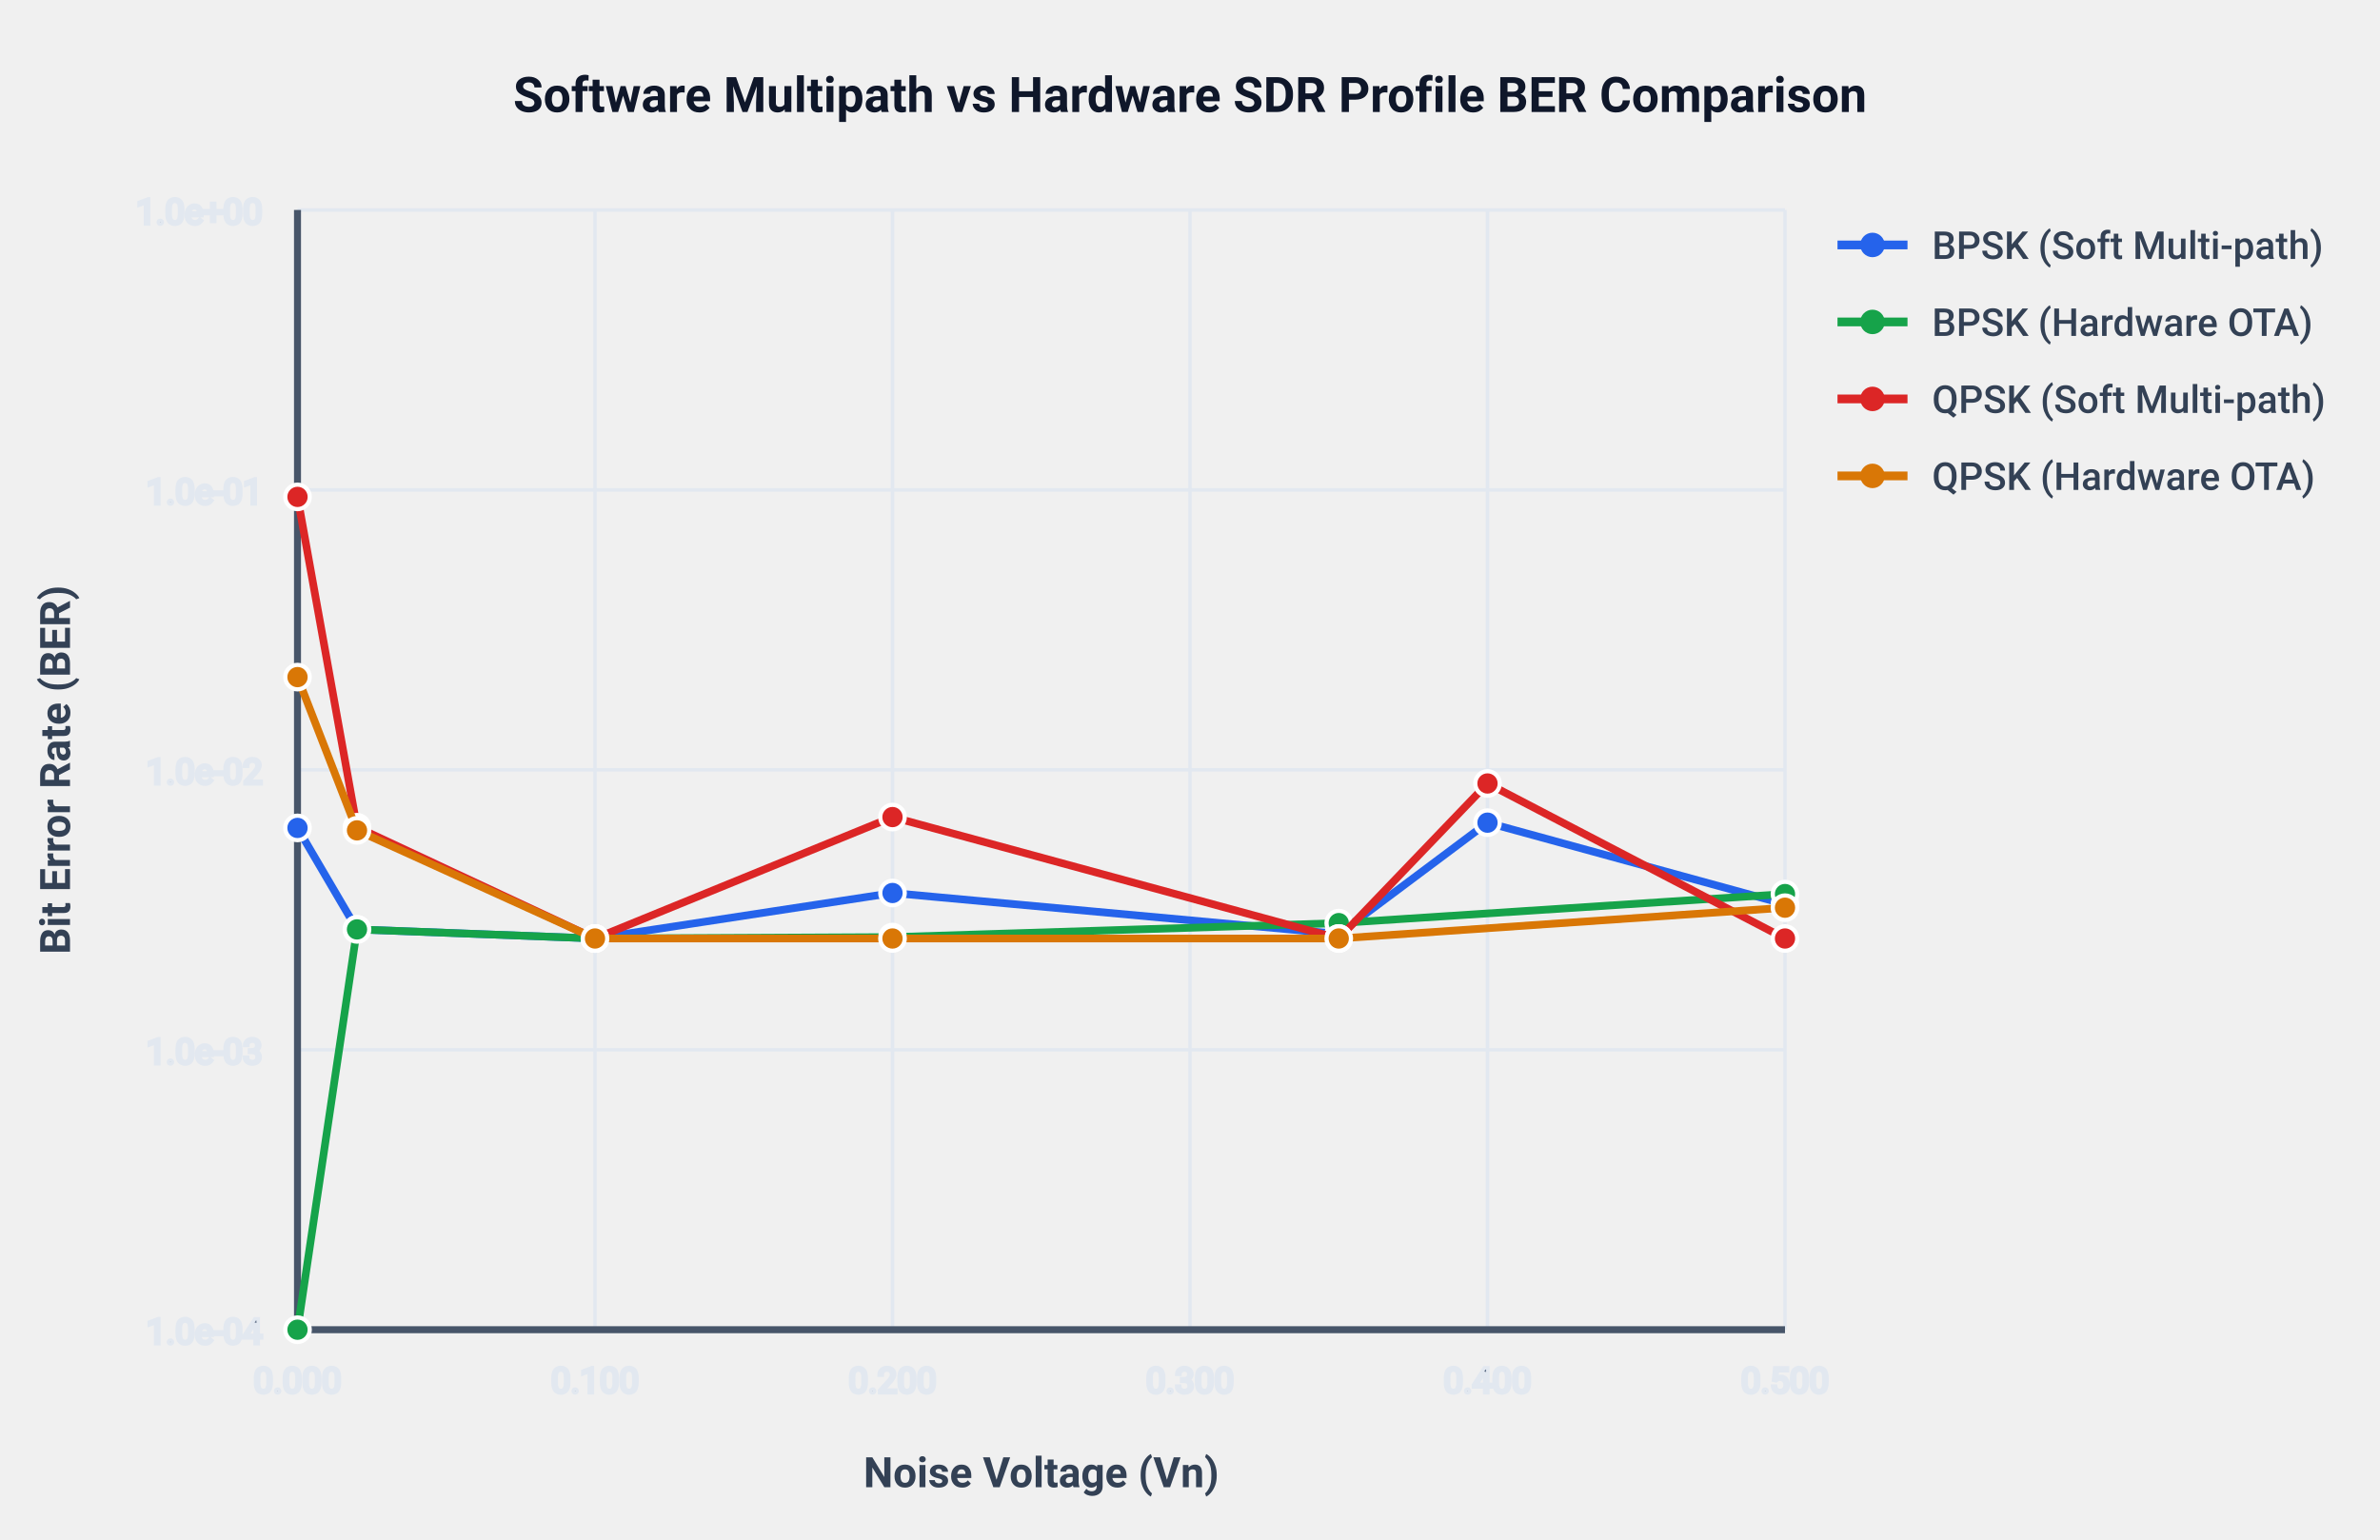
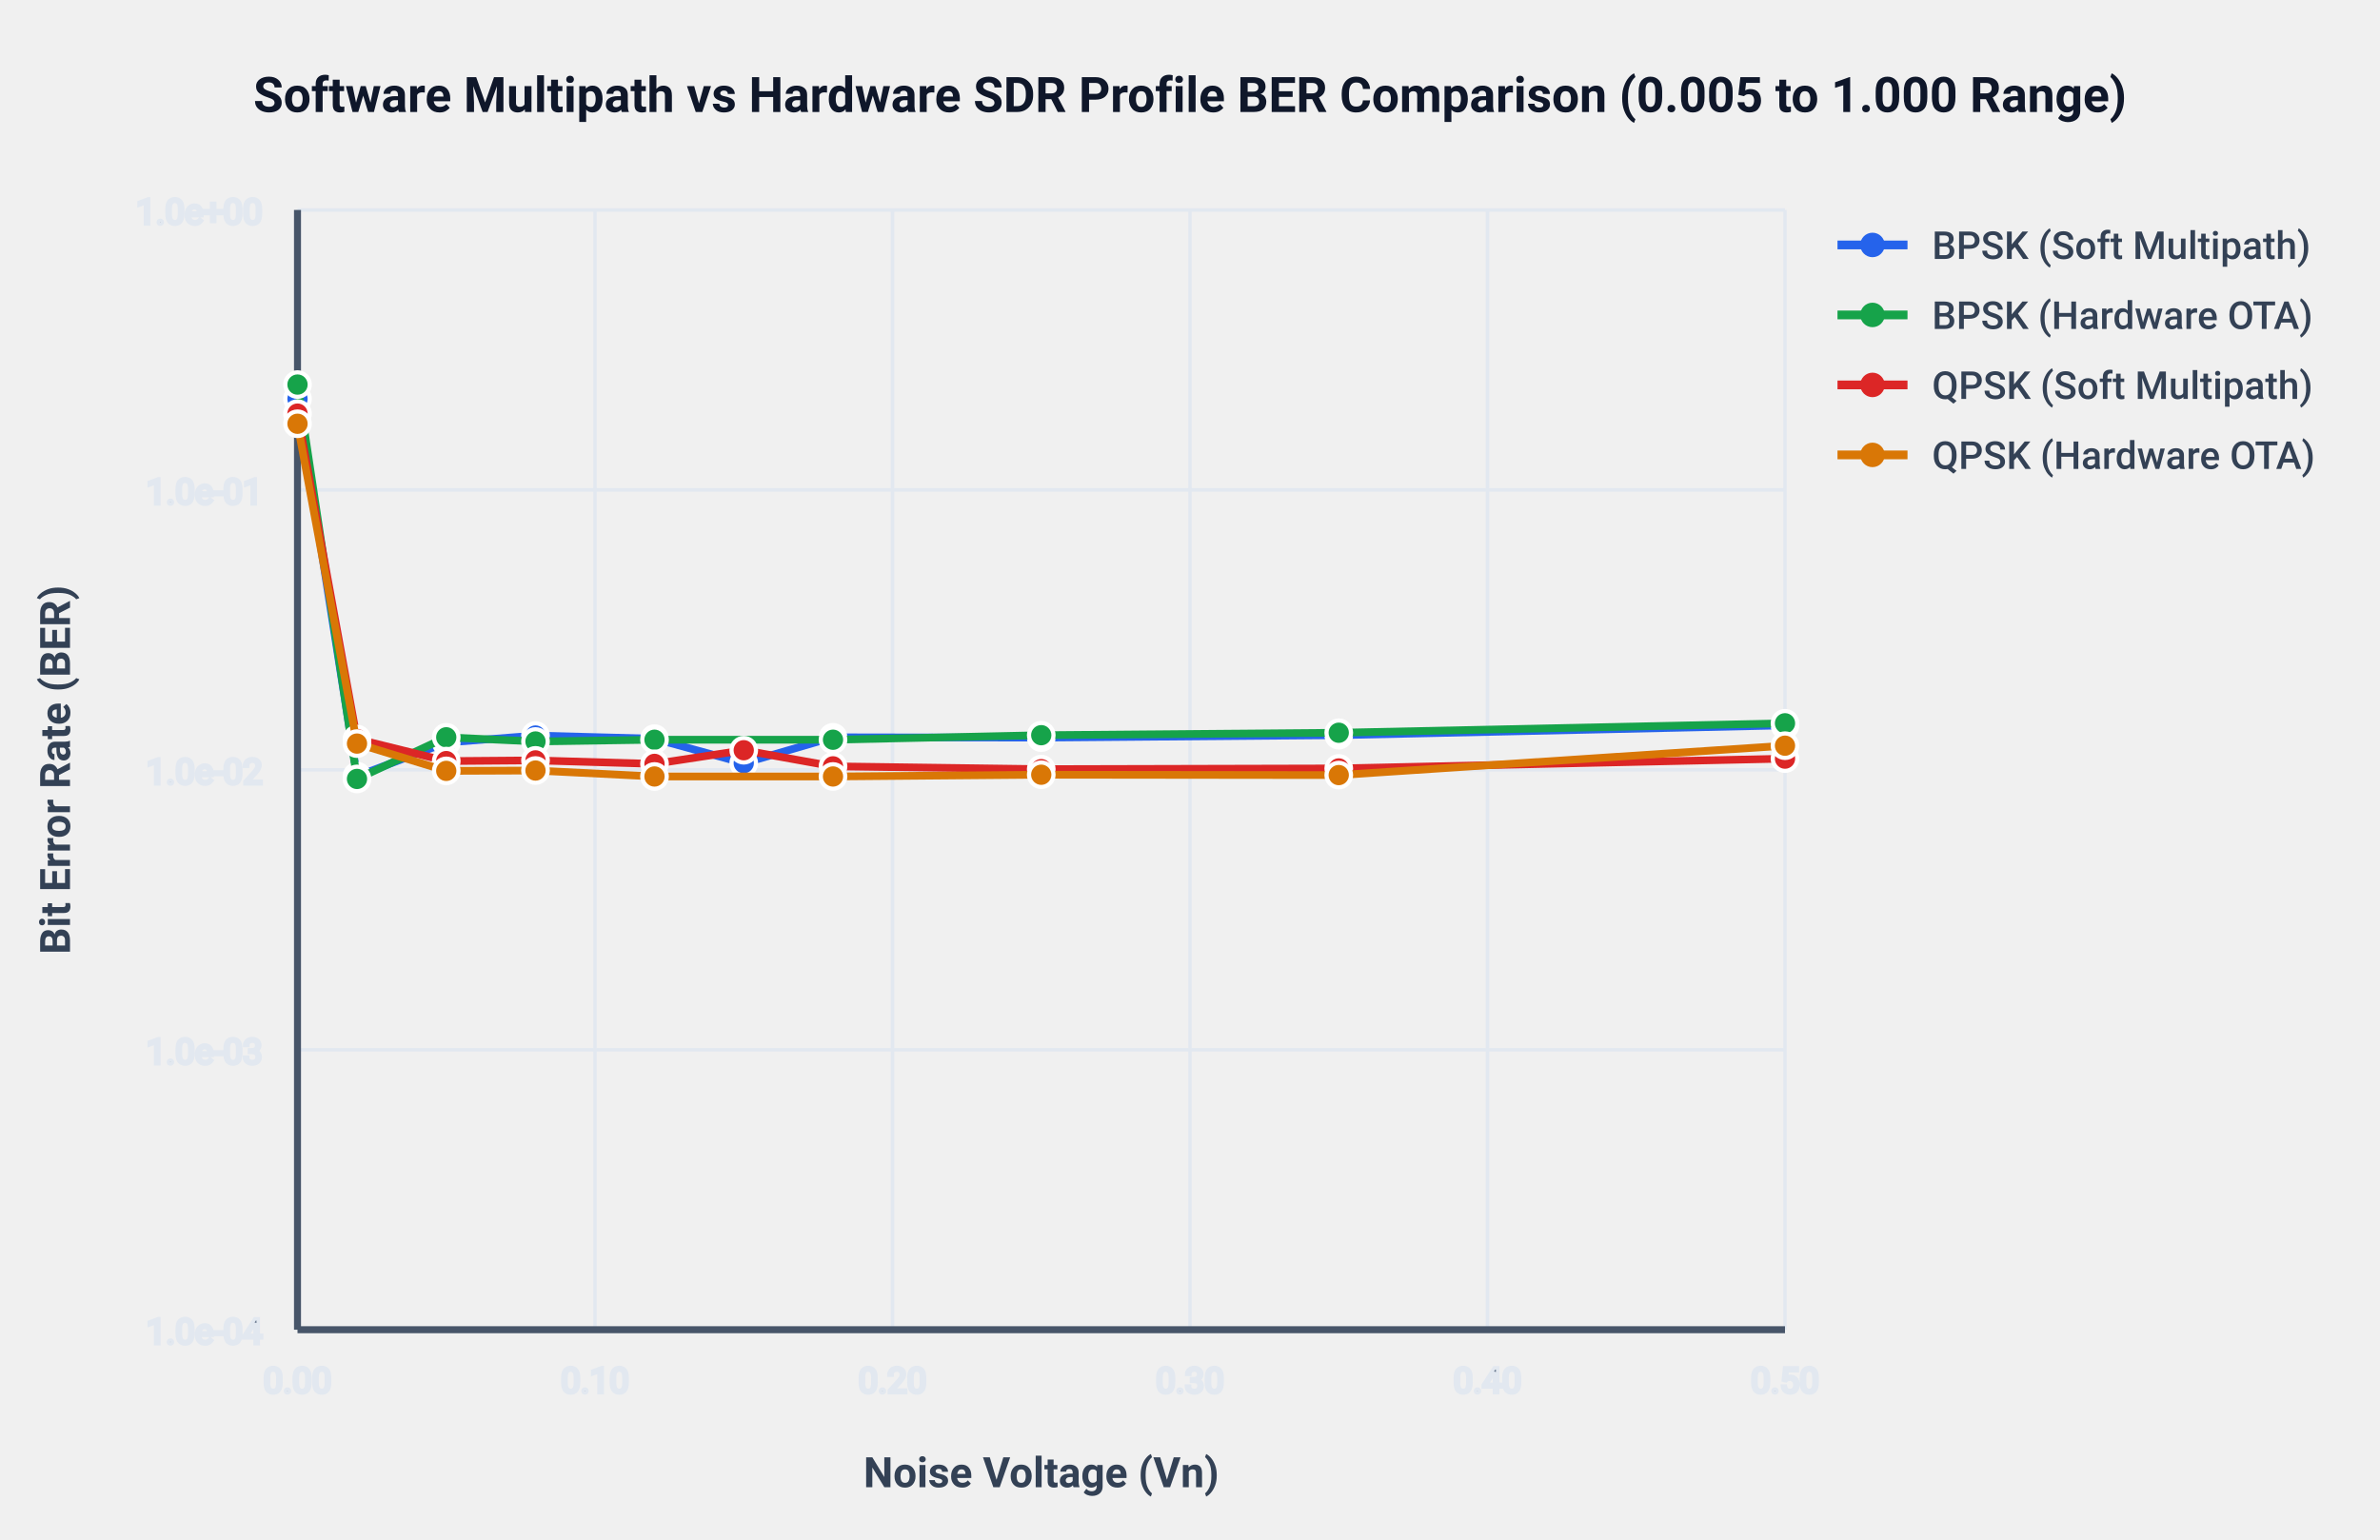
<svg xmlns="http://www.w3.org/2000/svg" viewBox="0 0 680 440" width="680" height="440" style="background:#ffffff; font-family: -apple-system, BlinkMacSystemFont, Segoe UI, Roboto, sans-serif;">
-   <text x="340.0" y="32" text-anchor="middle" font-size="14" font-weight="bold" fill="#0f172a">Software Multipath vs Hardware SDR Profile BER Comparison</text>
+   <text x="340.0" y="32" text-anchor="middle" font-size="14" font-weight="bold" fill="#0f172a">Software Multipath vs Hardware SDR Profile BER Comparison (0.005 to 1.000 Range)</text>
  <g stroke="#e2e8f0" stroke-width="1">
    <line x1="85" y1="60.0" x2="510" y2="60.0" />
    <text x="75" y="64.0" text-anchor="end" font-size="10" fill="#64748b">1.0e+00</text>
    <line x1="85" y1="140.0" x2="510" y2="140.0" />
    <text x="75" y="144.0" text-anchor="end" font-size="10" fill="#64748b">1.0e-01</text>
    <line x1="85" y1="220.0" x2="510" y2="220.0" />
    <text x="75" y="224.0" text-anchor="end" font-size="10" fill="#64748b">1.0e-02</text>
    <line x1="85" y1="300.0" x2="510" y2="300.0" />
    <text x="75" y="304.0" text-anchor="end" font-size="10" fill="#64748b">1.0e-03</text>
    <line x1="85" y1="380.0" x2="510" y2="380.0" />
    <text x="75" y="384.0" text-anchor="end" font-size="10" fill="#64748b">1.0e-04</text>
    <line x1="85.0" y1="60" x2="85.0" y2="380" />
-     <text x="85.0" y="398" text-anchor="middle" font-size="10" fill="#64748b">0.000</text>
+     <text x="85.0" y="398" text-anchor="middle" font-size="10" fill="#64748b">0.00</text>
    <line x1="170.0" y1="60" x2="170.0" y2="380" />
-     <text x="170.0" y="398" text-anchor="middle" font-size="10" fill="#64748b">0.100</text>
+     <text x="170.0" y="398" text-anchor="middle" font-size="10" fill="#64748b">0.10</text>
    <line x1="255.0" y1="60" x2="255.0" y2="380" />
-     <text x="255.0" y="398" text-anchor="middle" font-size="10" fill="#64748b">0.200</text>
+     <text x="255.0" y="398" text-anchor="middle" font-size="10" fill="#64748b">0.20</text>
    <line x1="340.0" y1="60" x2="340.0" y2="380" />
-     <text x="340.0" y="398" text-anchor="middle" font-size="10" fill="#64748b">0.300</text>
+     <text x="340.0" y="398" text-anchor="middle" font-size="10" fill="#64748b">0.30</text>
    <line x1="425.0" y1="60" x2="425.0" y2="380" />
-     <text x="425.0" y="398" text-anchor="middle" font-size="10" fill="#64748b">0.400</text>
+     <text x="425.0" y="398" text-anchor="middle" font-size="10" fill="#64748b">0.40</text>
    <line x1="510.0" y1="60" x2="510.0" y2="380" />
-     <text x="510.0" y="398" text-anchor="middle" font-size="10" fill="#64748b">0.500</text>
+     <text x="510.0" y="398" text-anchor="middle" font-size="10" fill="#64748b">0.50</text>
  </g>
  <line x1="85" y1="380" x2="510" y2="380" stroke="#475569" stroke-width="2" />
  <line x1="85" y1="60" x2="85" y2="380" stroke="#475569" stroke-width="2" />
  <text x="297.5" y="425" text-anchor="middle" font-size="12" font-weight="600" fill="#334155">Noise Voltage (Vn)</text>
  <text transform="rotate(-90)" x="-220.0" y="20" text-anchor="middle" font-size="12" font-weight="600" fill="#334155">Bit Error Rate (BER)</text>
-   <path d="M 85.0 236.6 L 102.0 265.6 L 170.0 268.2 L 255.0 255.2 L 382.5 266.9 L 425.0 235.1 L 510.0 258.4" fill="none" stroke="#2563eb" stroke-width="2.2" />
-   <circle cx="85.0" cy="236.6" r="3.5" fill="#2563eb" stroke="#ffffff" stroke-width="1.2" />
-   <circle cx="102.0" cy="265.6" r="3.5" fill="#2563eb" stroke="#ffffff" stroke-width="1.2" />
-   <circle cx="170.0" cy="268.2" r="3.5" fill="#2563eb" stroke="#ffffff" stroke-width="1.2" />
-   <circle cx="255.0" cy="255.2" r="3.5" fill="#2563eb" stroke="#ffffff" stroke-width="1.2" />
-   <circle cx="382.5" cy="266.9" r="3.5" fill="#2563eb" stroke="#ffffff" stroke-width="1.2" />
-   <circle cx="425.0" cy="235.1" r="3.5" fill="#2563eb" stroke="#ffffff" stroke-width="1.2" />
-   <circle cx="510.0" cy="258.4" r="3.5" fill="#2563eb" stroke="#ffffff" stroke-width="1.2" />
+   <path d="M 85.0 114.0 L 102.0 221.8 L 127.5 212.2 L 153.0 210.2 L 187.0 211.1 L 212.5 218.1 L 238.0 210.7 L 297.5 210.8 L 382.5 210.1 L 510.0 207.3" fill="none" stroke="#2563eb" stroke-width="2.2" />
+   <circle cx="85.0" cy="114.0" r="3.5" fill="#2563eb" stroke="#ffffff" stroke-width="1.2" />
+   <circle cx="102.0" cy="221.8" r="3.5" fill="#2563eb" stroke="#ffffff" stroke-width="1.2" />
+   <circle cx="127.5" cy="212.2" r="3.5" fill="#2563eb" stroke="#ffffff" stroke-width="1.2" />
+   <circle cx="153.0" cy="210.2" r="3.5" fill="#2563eb" stroke="#ffffff" stroke-width="1.2" />
+   <circle cx="187.0" cy="211.1" r="3.5" fill="#2563eb" stroke="#ffffff" stroke-width="1.2" />
+   <circle cx="212.5" cy="218.1" r="3.5" fill="#2563eb" stroke="#ffffff" stroke-width="1.2" />
+   <circle cx="238.0" cy="210.7" r="3.5" fill="#2563eb" stroke="#ffffff" stroke-width="1.2" />
+   <circle cx="297.5" cy="210.8" r="3.5" fill="#2563eb" stroke="#ffffff" stroke-width="1.2" />
+   <circle cx="382.5" cy="210.1" r="3.5" fill="#2563eb" stroke="#ffffff" stroke-width="1.2" />
+   <circle cx="510.0" cy="207.3" r="3.5" fill="#2563eb" stroke="#ffffff" stroke-width="1.2" />
  <line x1="525" y1="70" x2="545" y2="70" stroke="#2563eb" stroke-width="2.5" />
  <circle cx="535" cy="70" r="3.5" fill="#2563eb" />
-   <text x="552" y="74" font-size="11" font-weight="500" fill="#334155">BPSK (Soft Multi-path)</text>
-   <path d="M 85.0 380.0 L 102.0 265.6 L 170.0 268.2 L 255.0 267.8 L 382.5 263.8 L 510.0 255.5" fill="none" stroke="#16a34a" stroke-width="2.2" />
-   <circle cx="85.0" cy="380.0" r="3.5" fill="#16a34a" stroke="#ffffff" stroke-width="1.2" />
-   <circle cx="102.0" cy="265.6" r="3.5" fill="#16a34a" stroke="#ffffff" stroke-width="1.2" />
-   <circle cx="170.0" cy="268.2" r="3.5" fill="#16a34a" stroke="#ffffff" stroke-width="1.2" />
-   <circle cx="255.0" cy="267.8" r="3.5" fill="#16a34a" stroke="#ffffff" stroke-width="1.2" />
-   <circle cx="382.5" cy="263.8" r="3.5" fill="#16a34a" stroke="#ffffff" stroke-width="1.2" />
-   <circle cx="510.0" cy="255.5" r="3.5" fill="#16a34a" stroke="#ffffff" stroke-width="1.2" />
-   <line x1="525" y1="92" x2="545" y2="92" stroke="#16a34a" stroke-width="2.5" />
-   <circle cx="535" cy="92" r="3.5" fill="#16a34a" />
-   <text x="552" y="96" font-size="11" font-weight="500" fill="#334155">BPSK (Hardware OTA)</text>
-   <path d="M 85.0 142.0 L 102.0 236.4 L 170.0 268.2 L 255.0 233.5 L 382.5 268.2 L 425.0 223.9 L 510.0 268.2" fill="none" stroke="#dc2626" stroke-width="2.2" />
-   <circle cx="85.0" cy="142.0" r="3.5" fill="#dc2626" stroke="#ffffff" stroke-width="1.2" />
-   <circle cx="102.0" cy="236.4" r="3.5" fill="#dc2626" stroke="#ffffff" stroke-width="1.2" />
-   <circle cx="170.0" cy="268.2" r="3.5" fill="#dc2626" stroke="#ffffff" stroke-width="1.2" />
-   <circle cx="255.0" cy="233.5" r="3.5" fill="#dc2626" stroke="#ffffff" stroke-width="1.2" />
-   <circle cx="382.5" cy="268.2" r="3.5" fill="#dc2626" stroke="#ffffff" stroke-width="1.2" />
-   <circle cx="425.0" cy="223.9" r="3.5" fill="#dc2626" stroke="#ffffff" stroke-width="1.2" />
-   <circle cx="510.0" cy="268.2" r="3.5" fill="#dc2626" stroke="#ffffff" stroke-width="1.2" />
-   <line x1="525" y1="114" x2="545" y2="114" stroke="#dc2626" stroke-width="2.5" />
-   <circle cx="535" cy="114" r="3.5" fill="#dc2626" />
-   <text x="552" y="118" font-size="11" font-weight="500" fill="#334155">QPSK (Soft Multi-path)</text>
-   <path d="M 85.0 193.5 L 102.0 237.3 L 170.0 268.2 L 255.0 268.2 L 382.5 268.2 L 510.0 259.4" fill="none" stroke="#d97706" stroke-width="2.2" />
-   <circle cx="85.0" cy="193.5" r="3.5" fill="#d97706" stroke="#ffffff" stroke-width="1.2" />
-   <circle cx="102.0" cy="237.3" r="3.5" fill="#d97706" stroke="#ffffff" stroke-width="1.2" />
-   <circle cx="170.0" cy="268.2" r="3.5" fill="#d97706" stroke="#ffffff" stroke-width="1.2" />
-   <circle cx="255.0" cy="268.2" r="3.5" fill="#d97706" stroke="#ffffff" stroke-width="1.2" />
-   <circle cx="382.5" cy="268.2" r="3.5" fill="#d97706" stroke="#ffffff" stroke-width="1.2" />
-   <circle cx="510.0" cy="259.4" r="3.5" fill="#d97706" stroke="#ffffff" stroke-width="1.2" />
-   <line x1="525" y1="136" x2="545" y2="136" stroke="#d97706" stroke-width="2.5" />
-   <circle cx="535" cy="136" r="3.5" fill="#d97706" />
-   <text x="552" y="140" font-size="11" font-weight="500" fill="#334155">QPSK (Hardware OTA)</text>
+   <text x="552" y="74" font-size="11" font-weight="500" fill="#334155">BPSK (Soft Multipath)</text>
+   <path d="M 85.0 109.9 L 102.0 222.6 L 127.5 210.7 L 153.0 211.9 L 187.0 211.4 L 238.0 211.4 L 297.5 210.1 L 382.5 209.4 L 510.0 206.7" fill="none" stroke="#16a34a" stroke-width="2.2" />
+   <circle cx="85.0" cy="109.9" r="3.5" fill="#16a34a" stroke="#ffffff" stroke-width="1.2" />
+   <circle cx="102.0" cy="222.6" r="3.5" fill="#16a34a" stroke="#ffffff" stroke-width="1.2" />
+   <circle cx="127.5" cy="210.7" r="3.5" fill="#16a34a" stroke="#ffffff" stroke-width="1.2" />
+   <circle cx="153.0" cy="211.9" r="3.5" fill="#16a34a" stroke="#ffffff" stroke-width="1.2" />
+   <circle cx="187.0" cy="211.4" r="3.5" fill="#16a34a" stroke="#ffffff" stroke-width="1.2" />
+   <circle cx="238.0" cy="211.4" r="3.5" fill="#16a34a" stroke="#ffffff" stroke-width="1.2" />
+   <circle cx="297.5" cy="210.1" r="3.5" fill="#16a34a" stroke="#ffffff" stroke-width="1.2" />
+   <circle cx="382.5" cy="209.4" r="3.5" fill="#16a34a" stroke="#ffffff" stroke-width="1.2" />
+   <circle cx="510.0" cy="206.7" r="3.5" fill="#16a34a" stroke="#ffffff" stroke-width="1.2" />
+   <line x1="525" y1="90" x2="545" y2="90" stroke="#16a34a" stroke-width="2.5" />
+   <circle cx="535" cy="90" r="3.5" fill="#16a34a" />
+   <text x="552" y="94" font-size="11" font-weight="500" fill="#334155">BPSK (Hardware OTA)</text>
+   <path d="M 85.0 118.2 L 102.0 211.2 L 127.5 217.5 L 153.0 217.3 L 187.0 218.3 L 212.5 214.4 L 238.0 219.0 L 297.5 219.8 L 382.5 219.6 L 510.0 216.8" fill="none" stroke="#dc2626" stroke-width="2.2" />
+   <circle cx="85.0" cy="118.2" r="3.5" fill="#dc2626" stroke="#ffffff" stroke-width="1.2" />
+   <circle cx="102.0" cy="211.2" r="3.5" fill="#dc2626" stroke="#ffffff" stroke-width="1.2" />
+   <circle cx="127.5" cy="217.5" r="3.5" fill="#dc2626" stroke="#ffffff" stroke-width="1.2" />
+   <circle cx="153.0" cy="217.3" r="3.5" fill="#dc2626" stroke="#ffffff" stroke-width="1.2" />
+   <circle cx="187.0" cy="218.3" r="3.5" fill="#dc2626" stroke="#ffffff" stroke-width="1.2" />
+   <circle cx="212.5" cy="214.4" r="3.5" fill="#dc2626" stroke="#ffffff" stroke-width="1.2" />
+   <circle cx="238.0" cy="219.0" r="3.5" fill="#dc2626" stroke="#ffffff" stroke-width="1.2" />
+   <circle cx="297.5" cy="219.8" r="3.5" fill="#dc2626" stroke="#ffffff" stroke-width="1.2" />
+   <circle cx="382.5" cy="219.6" r="3.5" fill="#dc2626" stroke="#ffffff" stroke-width="1.2" />
+   <circle cx="510.0" cy="216.8" r="3.5" fill="#dc2626" stroke="#ffffff" stroke-width="1.2" />
+   <line x1="525" y1="110" x2="545" y2="110" stroke="#dc2626" stroke-width="2.5" />
+   <circle cx="535" cy="110" r="3.5" fill="#dc2626" />
+   <text x="552" y="114" font-size="11" font-weight="500" fill="#334155">QPSK (Soft Multipath)</text>
+   <path d="M 85.0 121.1 L 102.0 212.5 L 127.5 220.3 L 153.0 220.2 L 187.0 221.9 L 238.0 221.9 L 297.5 221.4 L 382.5 221.5 L 510.0 213.1" fill="none" stroke="#d97706" stroke-width="2.2" />
+   <circle cx="85.0" cy="121.1" r="3.5" fill="#d97706" stroke="#ffffff" stroke-width="1.2" />
+   <circle cx="102.0" cy="212.5" r="3.5" fill="#d97706" stroke="#ffffff" stroke-width="1.2" />
+   <circle cx="127.5" cy="220.3" r="3.5" fill="#d97706" stroke="#ffffff" stroke-width="1.2" />
+   <circle cx="153.0" cy="220.2" r="3.5" fill="#d97706" stroke="#ffffff" stroke-width="1.2" />
+   <circle cx="187.0" cy="221.9" r="3.5" fill="#d97706" stroke="#ffffff" stroke-width="1.2" />
+   <circle cx="238.0" cy="221.9" r="3.5" fill="#d97706" stroke="#ffffff" stroke-width="1.2" />
+   <circle cx="297.5" cy="221.4" r="3.5" fill="#d97706" stroke="#ffffff" stroke-width="1.2" />
+   <circle cx="382.5" cy="221.5" r="3.5" fill="#d97706" stroke="#ffffff" stroke-width="1.2" />
+   <circle cx="510.0" cy="213.1" r="3.5" fill="#d97706" stroke="#ffffff" stroke-width="1.2" />
+   <line x1="525" y1="130" x2="545" y2="130" stroke="#d97706" stroke-width="2.5" />
+   <circle cx="535" cy="130" r="3.5" fill="#d97706" />
+   <text x="552" y="134" font-size="11" font-weight="500" fill="#334155">QPSK (Hardware OTA)</text>
</svg>
